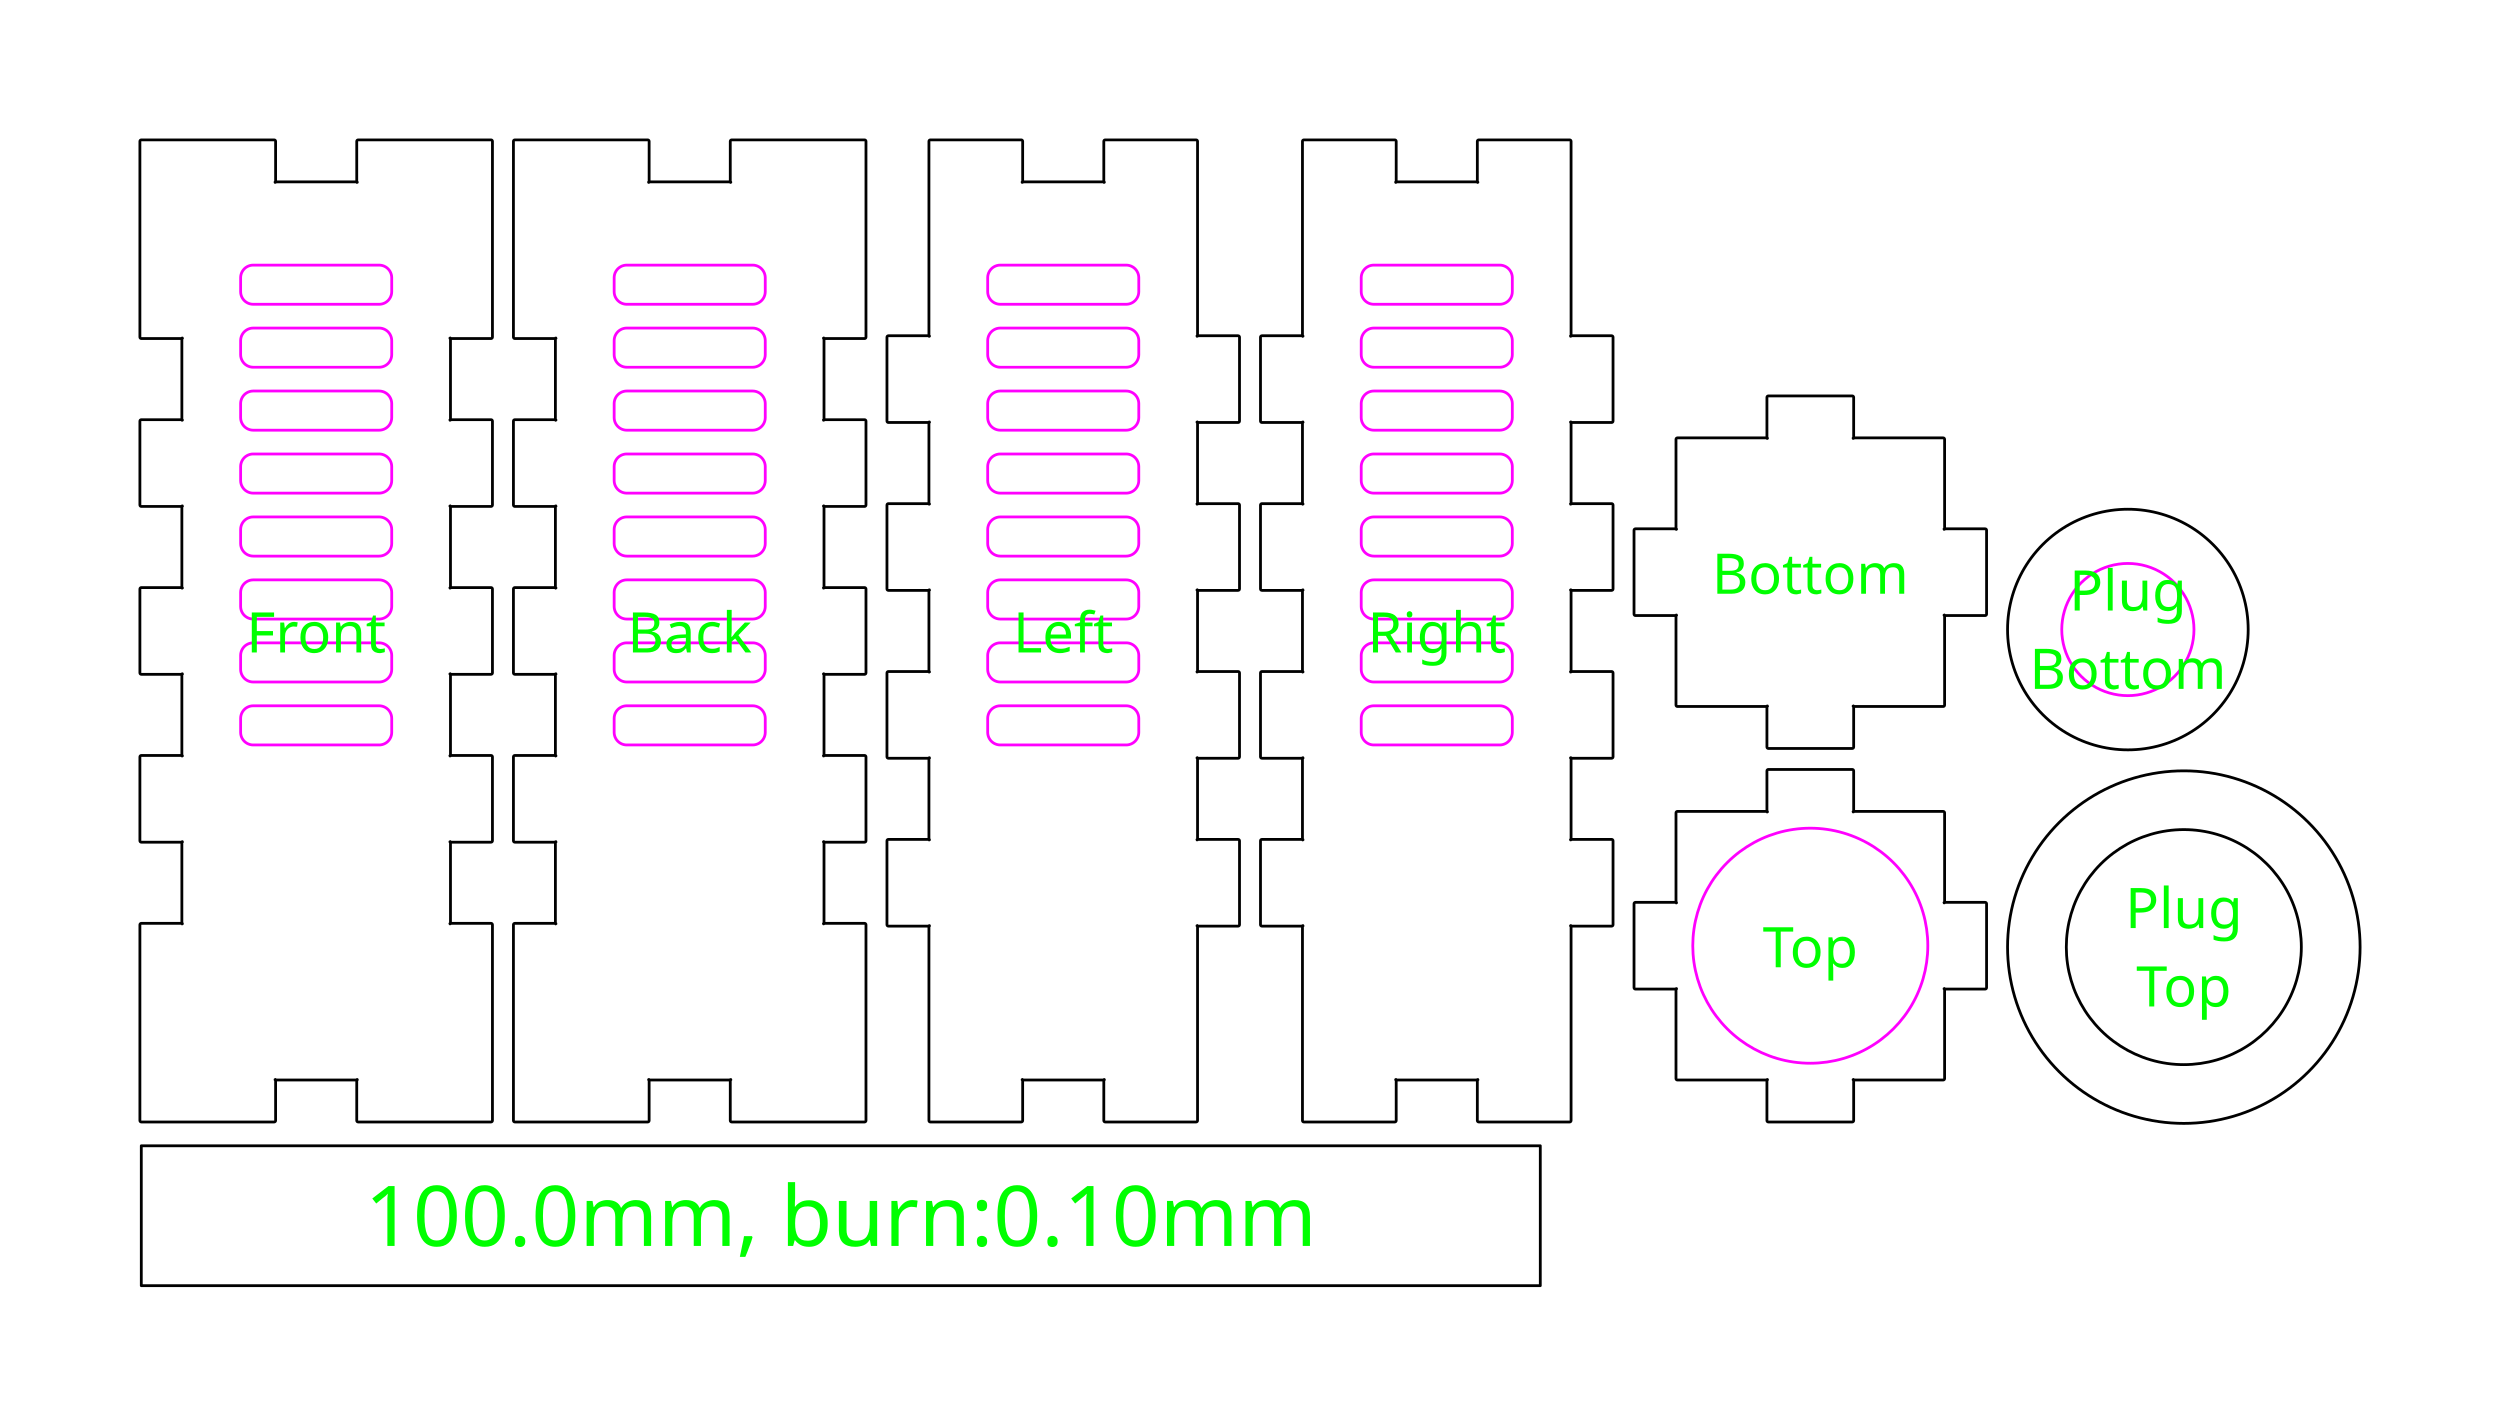
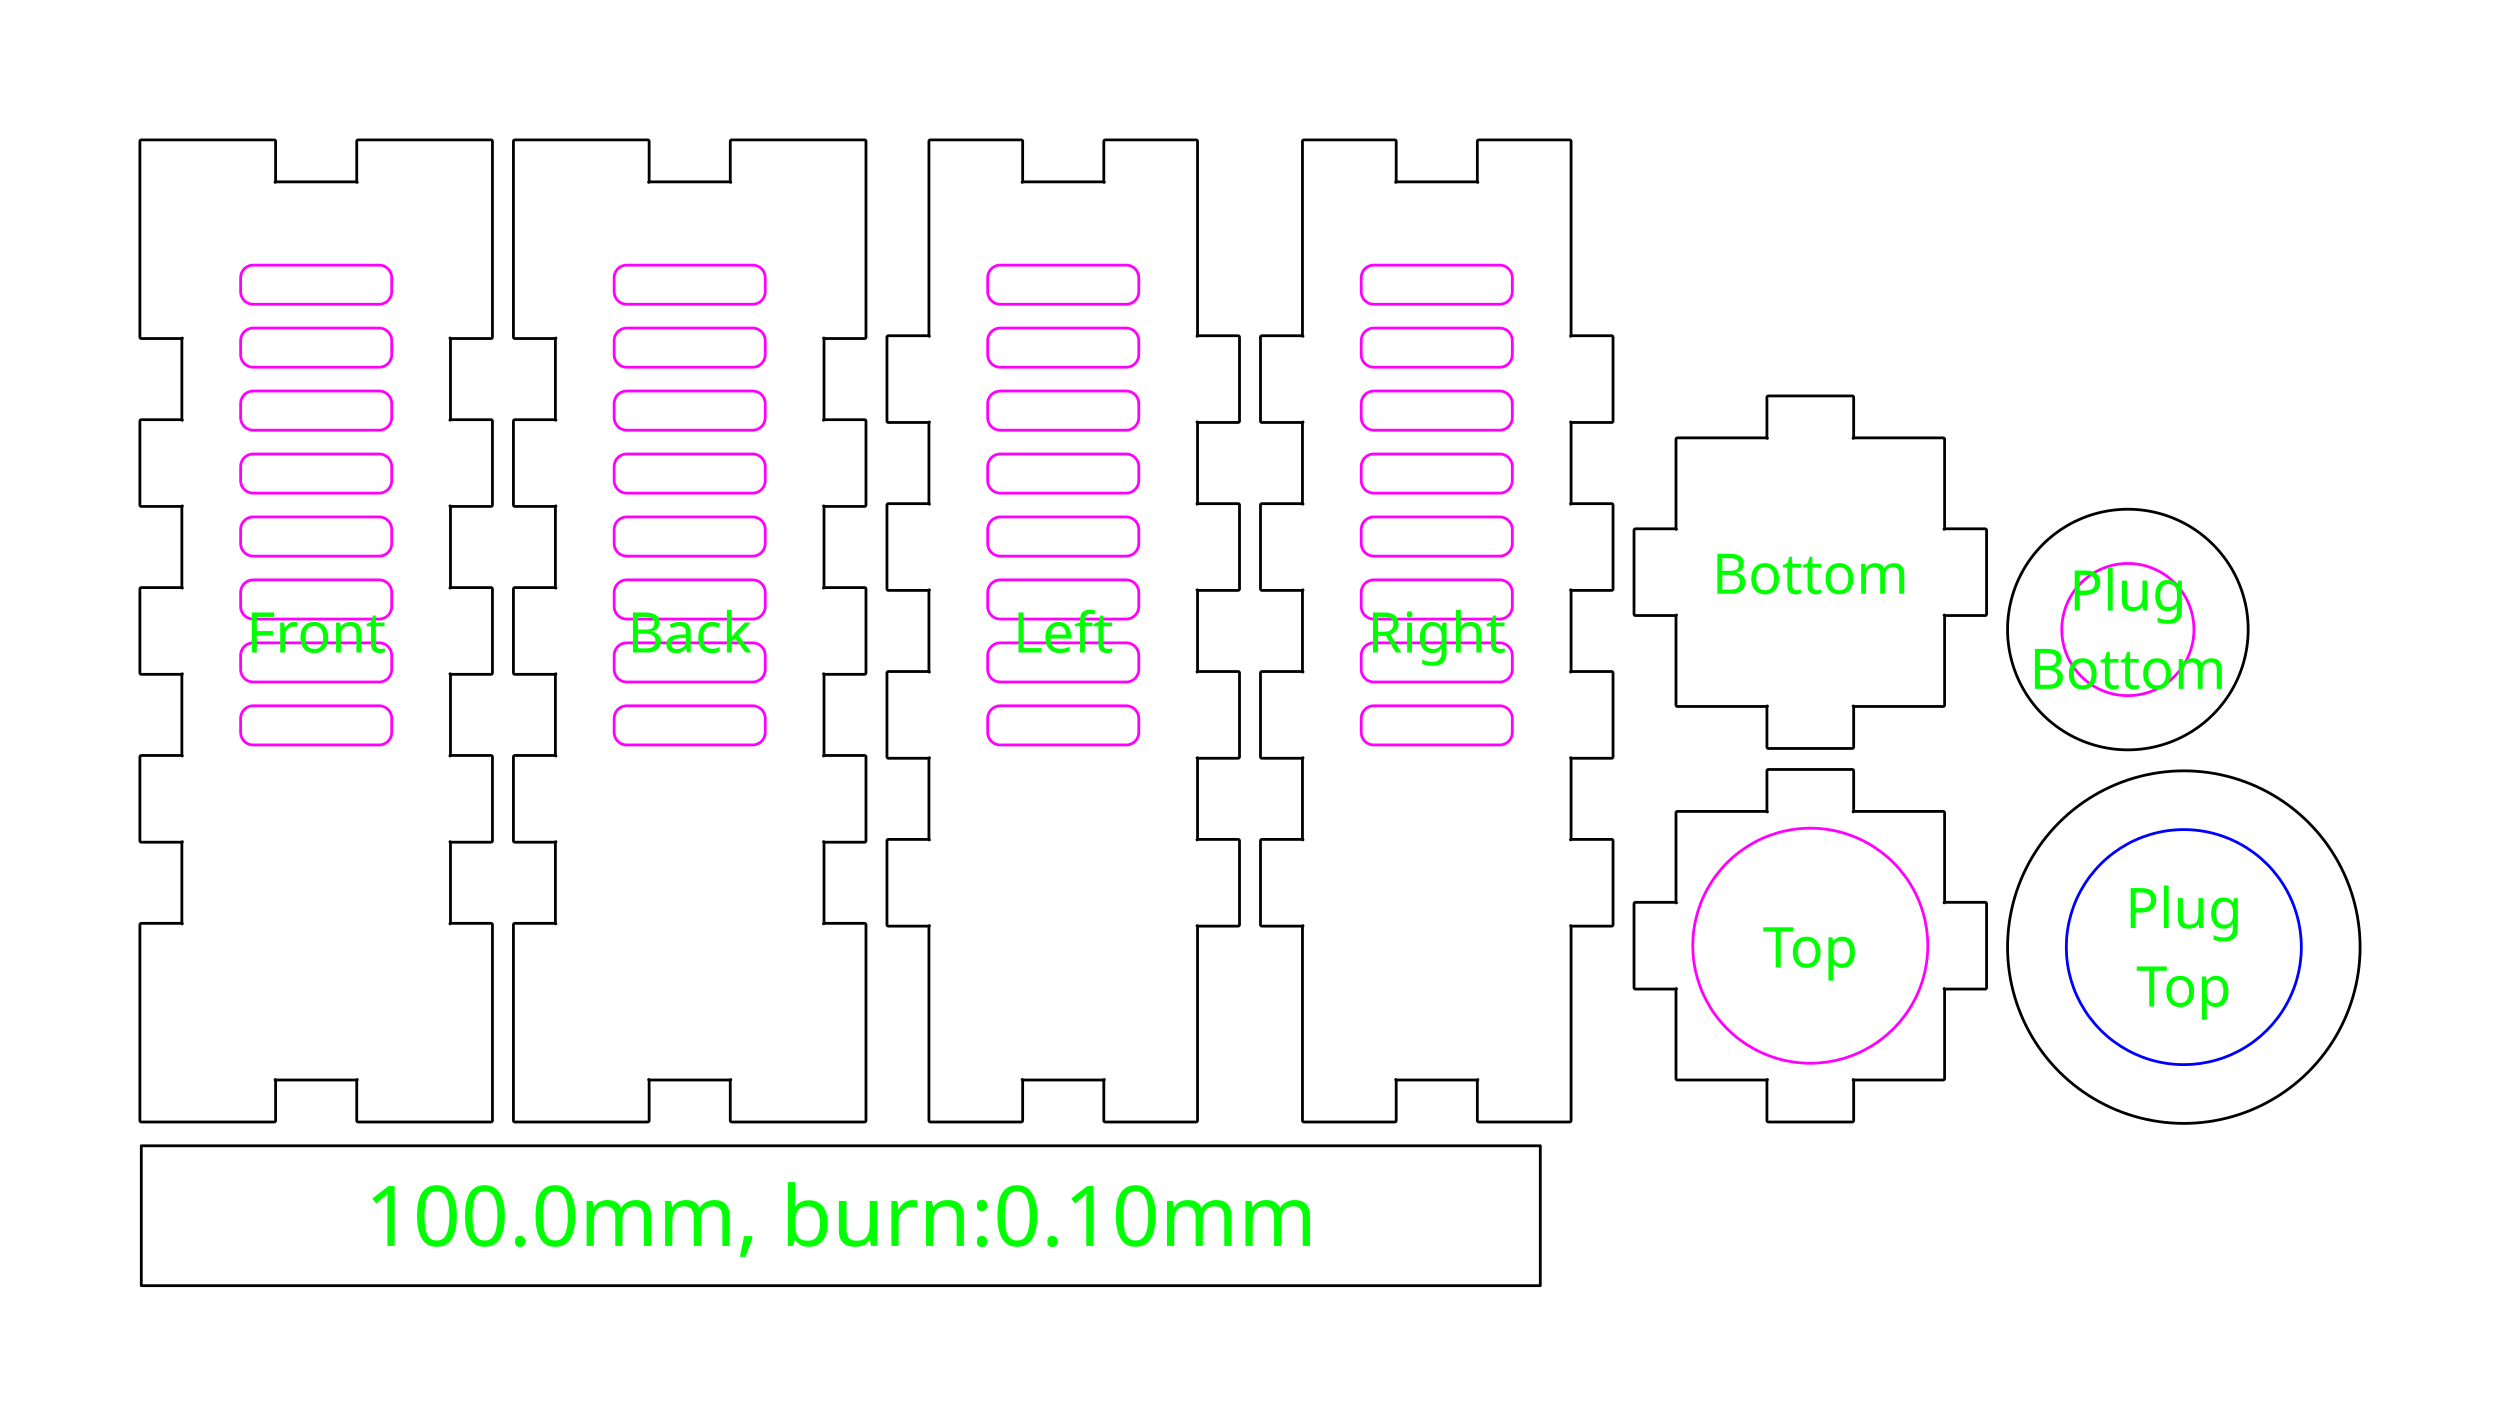
<svg xmlns="http://www.w3.org/2000/svg" height="101.90mm" viewBox="0.0 0.0 178.70 101.90" width="178.70mm">
  <g id="p-0" style="fill:none;stroke-linecap:round;stroke-linejoin:round;">
    <path d="M 10.100 91.900 H 110.100 V 81.900 H 10.100 V 91.900 Z" stroke="rgb(0,0,0)" stroke-width="0.20" />
    <text font-size="6px" style="font-family: sans-serif ; font-weight: normal; font-style: normal; fill: rgb(0,255,0)" text-anchor="middle" transform="matrix( 1.000 0.000 0.000 1.000 60.100 89.060 )">100.0mm, burn:0.10mm</text>
  </g>
  <g id="p-1" style="fill:none;stroke-linecap:round;stroke-linejoin:round;">
    <path d="M 22.600 53.250 H 18.100 C 17.942 53.250 17.787 53.208 17.650 53.129 C 17.513 53.050 17.400 52.937 17.321 52.800 C 17.242 52.663 17.200 52.508 17.200 52.350 V 51.350 C 17.200 51.192 17.242 51.037 17.321 50.900 C 17.400 50.763 17.513 50.650 17.650 50.571 C 17.787 50.492 17.942 50.450 18.100 50.450 H 27.100 C 27.258 50.450 27.413 50.492 27.550 50.571 C 27.687 50.650 27.800 50.763 27.879 50.900 C 27.958 51.037 28.000 51.192 28.000 51.350 V 52.350 C 28.000 52.508 27.958 52.663 27.879 52.800 C 27.800 52.937 27.687 53.050 27.550 53.129 C 27.413 53.208 27.258 53.250 27.100 53.250 H 22.600 Z" stroke="rgb(255,0,255)" stroke-width="0.20" />
    <path d="M 22.600 48.750 H 18.100 C 17.942 48.750 17.787 48.708 17.650 48.629 C 17.513 48.550 17.400 48.437 17.321 48.300 C 17.242 48.163 17.200 48.008 17.200 47.850 V 46.850 C 17.200 46.692 17.242 46.537 17.321 46.400 C 17.400 46.263 17.513 46.150 17.650 46.071 C 17.787 45.992 17.942 45.950 18.100 45.950 H 27.100 C 27.258 45.950 27.413 45.992 27.550 46.071 C 27.687 46.150 27.800 46.263 27.879 46.400 C 27.958 46.537 28.000 46.692 28.000 46.850 V 47.850 C 28.000 48.008 27.958 48.163 27.879 48.300 C 27.800 48.437 27.687 48.550 27.550 48.629 C 27.413 48.708 27.258 48.750 27.100 48.750 H 22.600 Z" stroke="rgb(255,0,255)" stroke-width="0.20" />
    <path d="M 22.600 44.250 H 18.100 C 17.942 44.250 17.787 44.208 17.650 44.129 C 17.513 44.050 17.400 43.937 17.321 43.800 C 17.242 43.663 17.200 43.508 17.200 43.350 V 42.350 C 17.200 42.192 17.242 42.037 17.321 41.900 C 17.400 41.763 17.513 41.650 17.650 41.571 C 17.787 41.492 17.942 41.450 18.100 41.450 H 27.100 C 27.258 41.450 27.413 41.492 27.550 41.571 C 27.687 41.650 27.800 41.763 27.879 41.900 C 27.958 42.037 28.000 42.192 28.000 42.350 V 43.350 C 28.000 43.508 27.958 43.663 27.879 43.800 C 27.800 43.937 27.687 44.050 27.550 44.129 C 27.413 44.208 27.258 44.250 27.100 44.250 H 22.600 Z" stroke="rgb(255,0,255)" stroke-width="0.20" />
    <path d="M 22.600 39.750 H 18.100 C 17.942 39.750 17.787 39.708 17.650 39.629 C 17.513 39.550 17.400 39.437 17.321 39.300 C 17.242 39.163 17.200 39.008 17.200 38.850 V 37.850 C 17.200 37.692 17.242 37.537 17.321 37.400 C 17.400 37.263 17.513 37.150 17.650 37.071 C 17.787 36.992 17.942 36.950 18.100 36.950 H 27.100 C 27.258 36.950 27.413 36.992 27.550 37.071 C 27.687 37.150 27.800 37.263 27.879 37.400 C 27.958 37.537 28.000 37.692 28.000 37.850 V 38.850 C 28.000 39.008 27.958 39.163 27.879 39.300 C 27.800 39.437 27.687 39.550 27.550 39.629 C 27.413 39.708 27.258 39.750 27.100 39.750 H 22.600 Z" stroke="rgb(255,0,255)" stroke-width="0.20" />
    <path d="M 22.600 35.250 H 18.100 C 17.942 35.250 17.787 35.208 17.650 35.129 C 17.513 35.050 17.400 34.937 17.321 34.800 C 17.242 34.663 17.200 34.508 17.200 34.350 V 33.350 C 17.200 33.192 17.242 33.037 17.321 32.900 C 17.400 32.763 17.513 32.650 17.650 32.571 C 17.787 32.492 17.942 32.450 18.100 32.450 H 27.100 C 27.258 32.450 27.413 32.492 27.550 32.571 C 27.687 32.650 27.800 32.763 27.879 32.900 C 27.958 33.037 28.000 33.192 28.000 33.350 V 34.350 C 28.000 34.508 27.958 34.663 27.879 34.800 C 27.800 34.937 27.687 35.050 27.550 35.129 C 27.413 35.208 27.258 35.250 27.100 35.250 H 22.600 Z" stroke="rgb(255,0,255)" stroke-width="0.20" />
    <path d="M 22.600 30.750 H 18.100 C 17.942 30.750 17.787 30.708 17.650 30.629 C 17.513 30.550 17.400 30.437 17.321 30.300 C 17.242 30.163 17.200 30.008 17.200 29.850 V 28.850 C 17.200 28.692 17.242 28.537 17.321 28.400 C 17.400 28.263 17.513 28.150 17.650 28.071 C 17.787 27.992 17.942 27.950 18.100 27.950 H 27.100 C 27.258 27.950 27.413 27.992 27.550 28.071 C 27.687 28.150 27.800 28.263 27.879 28.400 C 27.958 28.537 28.000 28.692 28.000 28.850 V 29.850 C 28.000 30.008 27.958 30.163 27.879 30.300 C 27.800 30.437 27.687 30.550 27.550 30.629 C 27.413 30.708 27.258 30.750 27.100 30.750 H 22.600 Z" stroke="rgb(255,0,255)" stroke-width="0.20" />
    <path d="M 22.600 26.250 H 18.100 C 17.942 26.250 17.787 26.208 17.650 26.129 C 17.513 26.050 17.400 25.937 17.321 25.800 C 17.242 25.663 17.200 25.508 17.200 25.350 V 24.350 C 17.200 24.192 17.242 24.037 17.321 23.900 C 17.400 23.763 17.513 23.650 17.650 23.571 C 17.787 23.492 17.942 23.450 18.100 23.450 H 27.100 C 27.258 23.450 27.413 23.492 27.550 23.571 C 27.687 23.650 27.800 23.763 27.879 23.900 C 27.958 24.037 28.000 24.192 28.000 24.350 V 25.350 C 28.000 25.508 27.958 25.663 27.879 25.800 C 27.800 25.937 27.687 26.050 27.550 26.129 C 27.413 26.208 27.258 26.250 27.100 26.250 H 22.600 Z" stroke="rgb(255,0,255)" stroke-width="0.20" />
    <path d="M 22.600 21.750 H 18.100 C 17.942 21.750 17.787 21.708 17.650 21.629 C 17.513 21.550 17.400 21.437 17.321 21.300 C 17.242 21.163 17.200 21.008 17.200 20.850 V 19.850 C 17.200 19.692 17.242 19.537 17.321 19.400 C 17.400 19.263 17.513 19.150 17.650 19.071 C 17.787 18.992 17.942 18.950 18.100 18.950 H 27.100 C 27.258 18.950 27.413 18.992 27.550 19.071 C 27.687 19.150 27.800 19.263 27.879 19.400 C 27.958 19.537 28.000 19.692 28.000 19.850 V 20.850 C 28.000 21.008 27.958 21.163 27.879 21.300 C 27.800 21.437 27.687 21.550 27.550 21.629 C 27.413 21.708 27.258 21.750 27.100 21.750 H 22.600 Z" stroke="rgb(255,0,255)" stroke-width="0.20" />
    <path d="M 13.100 80.200 H 19.600 C 19.655 80.200 19.700 80.155 19.700 80.100 V 77.200 C 19.700 77.100 19.600 77.200 19.700 77.200 H 25.500 C 25.600 77.200 25.500 77.100 25.500 77.200 V 80.100 C 25.500 80.155 25.545 80.200 25.600 80.200 H 32.100 H 35.100 C 35.155 80.200 35.200 80.155 35.200 80.100 V 77.100 V 66.100 C 35.200 66.045 35.155 66.000 35.100 66.000 H 32.200 C 32.100 66.000 32.200 66.100 32.200 66.000 V 60.200 C 32.200 60.100 32.100 60.200 32.200 60.200 H 35.100 C 35.155 60.200 35.200 60.155 35.200 60.100 V 54.100 C 35.200 54.045 35.155 54.000 35.100 54.000 H 32.200 C 32.100 54.000 32.200 54.100 32.200 54.000 V 48.200 C 32.200 48.100 32.100 48.200 32.200 48.200 H 35.100 C 35.155 48.200 35.200 48.155 35.200 48.100 V 42.100 C 35.200 42.045 35.155 42.000 35.100 42.000 H 32.200 C 32.100 42.000 32.200 42.100 32.200 42.000 V 36.200 C 32.200 36.100 32.100 36.200 32.200 36.200 H 35.100 C 35.155 36.200 35.200 36.155 35.200 36.100 V 30.100 C 35.200 30.045 35.155 30.000 35.100 30.000 H 32.200 C 32.100 30.000 32.200 30.100 32.200 30.000 V 24.200 C 32.200 24.100 32.100 24.200 32.200 24.200 H 35.100 C 35.155 24.200 35.200 24.155 35.200 24.100 V 13.100 V 10.100 C 35.200 10.045 35.155 10.000 35.100 10.000 H 32.100 H 25.600 C 25.545 10.000 25.500 10.045 25.500 10.100 V 13.000 C 25.500 13.100 25.600 13.000 25.500 13.000 H 19.700 C 19.600 13.000 19.700 13.100 19.700 13.000 V 10.100 C 19.700 10.045 19.655 10.000 19.600 10.000 H 13.100 H 10.100 C 10.045 10.000 10.000 10.045 10.000 10.100 V 13.100 V 24.100 C 10.000 24.155 10.045 24.200 10.100 24.200 H 13.000 C 13.100 24.200 13.000 24.100 13.000 24.200 V 30.000 C 13.000 30.100 13.100 30.000 13.000 30.000 H 10.100 C 10.045 30.000 10.000 30.045 10.000 30.100 V 36.100 C 10.000 36.155 10.045 36.200 10.100 36.200 H 13.000 C 13.100 36.200 13.000 36.100 13.000 36.200 V 42.000 C 13.000 42.100 13.100 42.000 13.000 42.000 H 10.100 C 10.045 42.000 10.000 42.045 10.000 42.100 V 48.100 C 10.000 48.155 10.045 48.200 10.100 48.200 H 13.000 C 13.100 48.200 13.000 48.100 13.000 48.200 V 54.000 C 13.000 54.100 13.100 54.000 13.000 54.000 H 10.100 C 10.045 54.000 10.000 54.045 10.000 54.100 V 60.100 C 10.000 60.155 10.045 60.200 10.100 60.200 H 13.000 C 13.100 60.200 13.000 60.100 13.000 60.200 V 66.000 C 13.000 66.100 13.100 66.000 13.000 66.000 H 10.100 C 10.045 66.000 10.000 66.045 10.000 66.100 V 77.100 V 80.100 C 10.000 80.155 10.045 80.200 10.100 80.200 H 13.100 Z" stroke="rgb(0,0,0)" stroke-width="0.20" />
    <text font-size="4px" style="font-family: sans-serif ; font-weight: normal; font-style: normal; fill: rgb(0,255,0)" text-anchor="middle" transform="matrix( 1.000 0.000 0.000 1.000 22.600 46.640 )">Front</text>
  </g>
  <g id="p-2" style="fill:none;stroke-linecap:round;stroke-linejoin:round;">
    <path d="M 49.300 53.250 H 44.800 C 44.642 53.250 44.487 53.208 44.350 53.129 C 44.213 53.050 44.100 52.937 44.021 52.800 C 43.942 52.663 43.900 52.508 43.900 52.350 V 51.350 C 43.900 51.192 43.942 51.037 44.021 50.900 C 44.100 50.763 44.213 50.650 44.350 50.571 C 44.487 50.492 44.642 50.450 44.800 50.450 H 53.800 C 53.958 50.450 54.113 50.492 54.250 50.571 C 54.387 50.650 54.500 50.763 54.579 50.900 C 54.658 51.037 54.700 51.192 54.700 51.350 V 52.350 C 54.700 52.508 54.658 52.663 54.579 52.800 C 54.500 52.937 54.387 53.050 54.250 53.129 C 54.113 53.208 53.958 53.250 53.800 53.250 H 49.300 Z" stroke="rgb(255,0,255)" stroke-width="0.20" />
    <path d="M 49.300 48.750 H 44.800 C 44.642 48.750 44.487 48.708 44.350 48.629 C 44.213 48.550 44.100 48.437 44.021 48.300 C 43.942 48.163 43.900 48.008 43.900 47.850 V 46.850 C 43.900 46.692 43.942 46.537 44.021 46.400 C 44.100 46.263 44.213 46.150 44.350 46.071 C 44.487 45.992 44.642 45.950 44.800 45.950 H 53.800 C 53.958 45.950 54.113 45.992 54.250 46.071 C 54.387 46.150 54.500 46.263 54.579 46.400 C 54.658 46.537 54.700 46.692 54.700 46.850 V 47.850 C 54.700 48.008 54.658 48.163 54.579 48.300 C 54.500 48.437 54.387 48.550 54.250 48.629 C 54.113 48.708 53.958 48.750 53.800 48.750 H 49.300 Z" stroke="rgb(255,0,255)" stroke-width="0.20" />
    <path d="M 49.300 44.250 H 44.800 C 44.642 44.250 44.487 44.208 44.350 44.129 C 44.213 44.050 44.100 43.937 44.021 43.800 C 43.942 43.663 43.900 43.508 43.900 43.350 V 42.350 C 43.900 42.192 43.942 42.037 44.021 41.900 C 44.100 41.763 44.213 41.650 44.350 41.571 C 44.487 41.492 44.642 41.450 44.800 41.450 H 53.800 C 53.958 41.450 54.113 41.492 54.250 41.571 C 54.387 41.650 54.500 41.763 54.579 41.900 C 54.658 42.037 54.700 42.192 54.700 42.350 V 43.350 C 54.700 43.508 54.658 43.663 54.579 43.800 C 54.500 43.937 54.387 44.050 54.250 44.129 C 54.113 44.208 53.958 44.250 53.800 44.250 H 49.300 Z" stroke="rgb(255,0,255)" stroke-width="0.20" />
    <path d="M 49.300 39.750 H 44.800 C 44.642 39.750 44.487 39.708 44.350 39.629 C 44.213 39.550 44.100 39.437 44.021 39.300 C 43.942 39.163 43.900 39.008 43.900 38.850 V 37.850 C 43.900 37.692 43.942 37.537 44.021 37.400 C 44.100 37.263 44.213 37.150 44.350 37.071 C 44.487 36.992 44.642 36.950 44.800 36.950 H 53.800 C 53.958 36.950 54.113 36.992 54.250 37.071 C 54.387 37.150 54.500 37.263 54.579 37.400 C 54.658 37.537 54.700 37.692 54.700 37.850 V 38.850 C 54.700 39.008 54.658 39.163 54.579 39.300 C 54.500 39.437 54.387 39.550 54.250 39.629 C 54.113 39.708 53.958 39.750 53.800 39.750 H 49.300 Z" stroke="rgb(255,0,255)" stroke-width="0.20" />
    <path d="M 49.300 35.250 H 44.800 C 44.642 35.250 44.487 35.208 44.350 35.129 C 44.213 35.050 44.100 34.937 44.021 34.800 C 43.942 34.663 43.900 34.508 43.900 34.350 V 33.350 C 43.900 33.192 43.942 33.037 44.021 32.900 C 44.100 32.763 44.213 32.650 44.350 32.571 C 44.487 32.492 44.642 32.450 44.800 32.450 H 53.800 C 53.958 32.450 54.113 32.492 54.250 32.571 C 54.387 32.650 54.500 32.763 54.579 32.900 C 54.658 33.037 54.700 33.192 54.700 33.350 V 34.350 C 54.700 34.508 54.658 34.663 54.579 34.800 C 54.500 34.937 54.387 35.050 54.250 35.129 C 54.113 35.208 53.958 35.250 53.800 35.250 H 49.300 Z" stroke="rgb(255,0,255)" stroke-width="0.20" />
    <path d="M 49.300 30.750 H 44.800 C 44.642 30.750 44.487 30.708 44.350 30.629 C 44.213 30.550 44.100 30.437 44.021 30.300 C 43.942 30.163 43.900 30.008 43.900 29.850 V 28.850 C 43.900 28.692 43.942 28.537 44.021 28.400 C 44.100 28.263 44.213 28.150 44.350 28.071 C 44.487 27.992 44.642 27.950 44.800 27.950 H 53.800 C 53.958 27.950 54.113 27.992 54.250 28.071 C 54.387 28.150 54.500 28.263 54.579 28.400 C 54.658 28.537 54.700 28.692 54.700 28.850 V 29.850 C 54.700 30.008 54.658 30.163 54.579 30.300 C 54.500 30.437 54.387 30.550 54.250 30.629 C 54.113 30.708 53.958 30.750 53.800 30.750 H 49.300 Z" stroke="rgb(255,0,255)" stroke-width="0.20" />
    <path d="M 49.300 26.250 H 44.800 C 44.642 26.250 44.487 26.208 44.350 26.129 C 44.213 26.050 44.100 25.937 44.021 25.800 C 43.942 25.663 43.900 25.508 43.900 25.350 V 24.350 C 43.900 24.192 43.942 24.037 44.021 23.900 C 44.100 23.763 44.213 23.650 44.350 23.571 C 44.487 23.492 44.642 23.450 44.800 23.450 H 53.800 C 53.958 23.450 54.113 23.492 54.250 23.571 C 54.387 23.650 54.500 23.763 54.579 23.900 C 54.658 24.037 54.700 24.192 54.700 24.350 V 25.350 C 54.700 25.508 54.658 25.663 54.579 25.800 C 54.500 25.937 54.387 26.050 54.250 26.129 C 54.113 26.208 53.958 26.250 53.800 26.250 H 49.300 Z" stroke="rgb(255,0,255)" stroke-width="0.20" />
    <path d="M 49.300 21.750 H 44.800 C 44.642 21.750 44.487 21.708 44.350 21.629 C 44.213 21.550 44.100 21.437 44.021 21.300 C 43.942 21.163 43.900 21.008 43.900 20.850 V 19.850 C 43.900 19.692 43.942 19.537 44.021 19.400 C 44.100 19.263 44.213 19.150 44.350 19.071 C 44.487 18.992 44.642 18.950 44.800 18.950 H 53.800 C 53.958 18.950 54.113 18.992 54.250 19.071 C 54.387 19.150 54.500 19.263 54.579 19.400 C 54.658 19.537 54.700 19.692 54.700 19.850 V 20.850 C 54.700 21.008 54.658 21.163 54.579 21.300 C 54.500 21.437 54.387 21.550 54.250 21.629 C 54.113 21.708 53.958 21.750 53.800 21.750 H 49.300 Z" stroke="rgb(255,0,255)" stroke-width="0.20" />
    <path d="M 39.800 80.200 H 46.300 C 46.355 80.200 46.400 80.155 46.400 80.100 V 77.200 C 46.400 77.100 46.300 77.200 46.400 77.200 H 52.200 C 52.300 77.200 52.200 77.100 52.200 77.200 V 80.100 C 52.200 80.155 52.245 80.200 52.300 80.200 H 58.800 H 61.800 C 61.855 80.200 61.900 80.155 61.900 80.100 V 77.100 V 66.100 C 61.900 66.045 61.855 66.000 61.800 66.000 H 58.900 C 58.800 66.000 58.900 66.100 58.900 66.000 V 60.200 C 58.900 60.100 58.800 60.200 58.900 60.200 H 61.800 C 61.855 60.200 61.900 60.155 61.900 60.100 V 54.100 C 61.900 54.045 61.855 54.000 61.800 54.000 H 58.900 C 58.800 54.000 58.900 54.100 58.900 54.000 V 48.200 C 58.900 48.100 58.800 48.200 58.900 48.200 H 61.800 C 61.855 48.200 61.900 48.155 61.900 48.100 V 42.100 C 61.900 42.045 61.855 42.000 61.800 42.000 H 58.900 C 58.800 42.000 58.900 42.100 58.900 42.000 V 36.200 C 58.900 36.100 58.800 36.200 58.900 36.200 H 61.800 C 61.855 36.200 61.900 36.155 61.900 36.100 V 30.100 C 61.900 30.045 61.855 30.000 61.800 30.000 H 58.900 C 58.800 30.000 58.900 30.100 58.900 30.000 V 24.200 C 58.900 24.100 58.800 24.200 58.900 24.200 H 61.800 C 61.855 24.200 61.900 24.155 61.900 24.100 V 13.100 V 10.100 C 61.900 10.045 61.855 10.000 61.800 10.000 H 58.800 H 52.300 C 52.245 10.000 52.200 10.045 52.200 10.100 V 13.000 C 52.200 13.100 52.300 13.000 52.200 13.000 H 46.400 C 46.300 13.000 46.400 13.100 46.400 13.000 V 10.100 C 46.400 10.045 46.355 10.000 46.300 10.000 H 39.800 H 36.800 C 36.745 10.000 36.700 10.045 36.700 10.100 V 13.100 V 24.100 C 36.700 24.155 36.745 24.200 36.800 24.200 H 39.700 C 39.800 24.200 39.700 24.100 39.700 24.200 V 30.000 C 39.700 30.100 39.800 30.000 39.700 30.000 H 36.800 C 36.745 30.000 36.700 30.045 36.700 30.100 V 36.100 C 36.700 36.155 36.745 36.200 36.800 36.200 H 39.700 C 39.800 36.200 39.700 36.100 39.700 36.200 V 42.000 C 39.700 42.100 39.800 42.000 39.700 42.000 H 36.800 C 36.745 42.000 36.700 42.045 36.700 42.100 V 48.100 C 36.700 48.155 36.745 48.200 36.800 48.200 H 39.700 C 39.800 48.200 39.700 48.100 39.700 48.200 V 54.000 C 39.700 54.100 39.800 54.000 39.700 54.000 H 36.800 C 36.745 54.000 36.700 54.045 36.700 54.100 V 60.100 C 36.700 60.155 36.745 60.200 36.800 60.200 H 39.700 C 39.800 60.200 39.700 60.100 39.700 60.200 V 66.000 C 39.700 66.100 39.800 66.000 39.700 66.000 H 36.800 C 36.745 66.000 36.700 66.045 36.700 66.100 V 77.100 V 80.100 C 36.700 80.155 36.745 80.200 36.800 80.200 H 39.800 Z" stroke="rgb(0,0,0)" stroke-width="0.20" />
    <text font-size="4px" style="font-family: sans-serif ; font-weight: normal; font-style: normal; fill: rgb(0,255,0)" text-anchor="middle" transform="matrix( 1.000 0.000 0.000 1.000 49.300 46.640 )">Back</text>
  </g>
  <g id="p-3" style="fill:none;stroke-linecap:round;stroke-linejoin:round;">
    <path d="M 76.000 53.250 H 71.500 C 71.342 53.250 71.187 53.208 71.050 53.129 C 70.913 53.050 70.800 52.937 70.721 52.800 C 70.642 52.663 70.600 52.508 70.600 52.350 V 51.350 C 70.600 51.192 70.642 51.037 70.721 50.900 C 70.800 50.763 70.913 50.650 71.050 50.571 C 71.187 50.492 71.342 50.450 71.500 50.450 H 80.500 C 80.658 50.450 80.813 50.492 80.950 50.571 C 81.087 50.650 81.200 50.763 81.279 50.900 C 81.358 51.037 81.400 51.192 81.400 51.350 V 52.350 C 81.400 52.508 81.358 52.663 81.279 52.800 C 81.200 52.937 81.087 53.050 80.950 53.129 C 80.813 53.208 80.658 53.250 80.500 53.250 H 76.000 Z" stroke="rgb(255,0,255)" stroke-width="0.20" />
    <path d="M 76.000 48.750 H 71.500 C 71.342 48.750 71.187 48.708 71.050 48.629 C 70.913 48.550 70.800 48.437 70.721 48.300 C 70.642 48.163 70.600 48.008 70.600 47.850 V 46.850 C 70.600 46.692 70.642 46.537 70.721 46.400 C 70.800 46.263 70.913 46.150 71.050 46.071 C 71.187 45.992 71.342 45.950 71.500 45.950 H 80.500 C 80.658 45.950 80.813 45.992 80.950 46.071 C 81.087 46.150 81.200 46.263 81.279 46.400 C 81.358 46.537 81.400 46.692 81.400 46.850 V 47.850 C 81.400 48.008 81.358 48.163 81.279 48.300 C 81.200 48.437 81.087 48.550 80.950 48.629 C 80.813 48.708 80.658 48.750 80.500 48.750 H 76.000 Z" stroke="rgb(255,0,255)" stroke-width="0.20" />
    <path d="M 76.000 44.250 H 71.500 C 71.342 44.250 71.187 44.208 71.050 44.129 C 70.913 44.050 70.800 43.937 70.721 43.800 C 70.642 43.663 70.600 43.508 70.600 43.350 V 42.350 C 70.600 42.192 70.642 42.037 70.721 41.900 C 70.800 41.763 70.913 41.650 71.050 41.571 C 71.187 41.492 71.342 41.450 71.500 41.450 H 80.500 C 80.658 41.450 80.813 41.492 80.950 41.571 C 81.087 41.650 81.200 41.763 81.279 41.900 C 81.358 42.037 81.400 42.192 81.400 42.350 V 43.350 C 81.400 43.508 81.358 43.663 81.279 43.800 C 81.200 43.937 81.087 44.050 80.950 44.129 C 80.813 44.208 80.658 44.250 80.500 44.250 H 76.000 Z" stroke="rgb(255,0,255)" stroke-width="0.20" />
    <path d="M 76.000 39.750 H 71.500 C 71.342 39.750 71.187 39.708 71.050 39.629 C 70.913 39.550 70.800 39.437 70.721 39.300 C 70.642 39.163 70.600 39.008 70.600 38.850 V 37.850 C 70.600 37.692 70.642 37.537 70.721 37.400 C 70.800 37.263 70.913 37.150 71.050 37.071 C 71.187 36.992 71.342 36.950 71.500 36.950 H 80.500 C 80.658 36.950 80.813 36.992 80.950 37.071 C 81.087 37.150 81.200 37.263 81.279 37.400 C 81.358 37.537 81.400 37.692 81.400 37.850 V 38.850 C 81.400 39.008 81.358 39.163 81.279 39.300 C 81.200 39.437 81.087 39.550 80.950 39.629 C 80.813 39.708 80.658 39.750 80.500 39.750 H 76.000 Z" stroke="rgb(255,0,255)" stroke-width="0.20" />
    <path d="M 76.000 35.250 H 71.500 C 71.342 35.250 71.187 35.208 71.050 35.129 C 70.913 35.050 70.800 34.937 70.721 34.800 C 70.642 34.663 70.600 34.508 70.600 34.350 V 33.350 C 70.600 33.192 70.642 33.037 70.721 32.900 C 70.800 32.763 70.913 32.650 71.050 32.571 C 71.187 32.492 71.342 32.450 71.500 32.450 H 80.500 C 80.658 32.450 80.813 32.492 80.950 32.571 C 81.087 32.650 81.200 32.763 81.279 32.900 C 81.358 33.037 81.400 33.192 81.400 33.350 V 34.350 C 81.400 34.508 81.358 34.663 81.279 34.800 C 81.200 34.937 81.087 35.050 80.950 35.129 C 80.813 35.208 80.658 35.250 80.500 35.250 H 76.000 Z" stroke="rgb(255,0,255)" stroke-width="0.20" />
    <path d="M 76.000 30.750 H 71.500 C 71.342 30.750 71.187 30.708 71.050 30.629 C 70.913 30.550 70.800 30.437 70.721 30.300 C 70.642 30.163 70.600 30.008 70.600 29.850 V 28.850 C 70.600 28.692 70.642 28.537 70.721 28.400 C 70.800 28.263 70.913 28.150 71.050 28.071 C 71.187 27.992 71.342 27.950 71.500 27.950 H 80.500 C 80.658 27.950 80.813 27.992 80.950 28.071 C 81.087 28.150 81.200 28.263 81.279 28.400 C 81.358 28.537 81.400 28.692 81.400 28.850 V 29.850 C 81.400 30.008 81.358 30.163 81.279 30.300 C 81.200 30.437 81.087 30.550 80.950 30.629 C 80.813 30.708 80.658 30.750 80.500 30.750 H 76.000 Z" stroke="rgb(255,0,255)" stroke-width="0.20" />
    <path d="M 76.000 26.250 H 71.500 C 71.342 26.250 71.187 26.208 71.050 26.129 C 70.913 26.050 70.800 25.937 70.721 25.800 C 70.642 25.663 70.600 25.508 70.600 25.350 V 24.350 C 70.600 24.192 70.642 24.037 70.721 23.900 C 70.800 23.763 70.913 23.650 71.050 23.571 C 71.187 23.492 71.342 23.450 71.500 23.450 H 80.500 C 80.658 23.450 80.813 23.492 80.950 23.571 C 81.087 23.650 81.200 23.763 81.279 23.900 C 81.358 24.037 81.400 24.192 81.400 24.350 V 25.350 C 81.400 25.508 81.358 25.663 81.279 25.800 C 81.200 25.937 81.087 26.050 80.950 26.129 C 80.813 26.208 80.658 26.250 80.500 26.250 H 76.000 Z" stroke="rgb(255,0,255)" stroke-width="0.20" />
    <path d="M 76.000 21.750 H 71.500 C 71.342 21.750 71.187 21.708 71.050 21.629 C 70.913 21.550 70.800 21.437 70.721 21.300 C 70.642 21.163 70.600 21.008 70.600 20.850 V 19.850 C 70.600 19.692 70.642 19.537 70.721 19.400 C 70.800 19.263 70.913 19.150 71.050 19.071 C 71.187 18.992 71.342 18.950 71.500 18.950 H 80.500 C 80.658 18.950 80.813 18.992 80.950 19.071 C 81.087 19.150 81.200 19.263 81.279 19.400 C 81.358 19.537 81.400 19.692 81.400 19.850 V 20.850 C 81.400 21.008 81.358 21.163 81.279 21.300 C 81.200 21.437 81.087 21.550 80.950 21.629 C 80.813 21.708 80.658 21.750 80.500 21.750 H 76.000 Z" stroke="rgb(255,0,255)" stroke-width="0.20" />
    <path d="M 66.500 80.200 H 73.000 C 73.055 80.200 73.100 80.155 73.100 80.100 V 77.200 C 73.100 77.100 73.000 77.200 73.100 77.200 H 78.900 C 79.000 77.200 78.900 77.100 78.900 77.200 V 80.100 C 78.900 80.155 78.945 80.200 79.000 80.200 H 85.500 C 85.555 80.200 85.600 80.155 85.600 80.100 V 77.100 V 66.200 C 85.600 66.100 85.500 66.200 85.600 66.200 H 88.500 C 88.555 66.200 88.600 66.155 88.600 66.100 V 60.100 C 88.600 60.045 88.555 60.000 88.500 60.000 H 85.600 C 85.500 60.000 85.600 60.100 85.600 60.000 V 54.200 C 85.600 54.100 85.500 54.200 85.600 54.200 H 88.500 C 88.555 54.200 88.600 54.155 88.600 54.100 V 48.100 C 88.600 48.045 88.555 48.000 88.500 48.000 H 85.600 C 85.500 48.000 85.600 48.100 85.600 48.000 V 42.200 C 85.600 42.100 85.500 42.200 85.600 42.200 H 88.500 C 88.555 42.200 88.600 42.155 88.600 42.100 V 36.100 C 88.600 36.045 88.555 36.000 88.500 36.000 H 85.600 C 85.500 36.000 85.600 36.100 85.600 36.000 V 30.200 C 85.600 30.100 85.500 30.200 85.600 30.200 H 88.500 C 88.555 30.200 88.600 30.155 88.600 30.100 V 24.100 C 88.600 24.045 88.555 24.000 88.500 24.000 H 85.600 C 85.500 24.000 85.600 24.100 85.600 24.000 V 13.100 V 10.100 C 85.600 10.045 85.555 10.000 85.500 10.000 H 79.000 C 78.945 10.000 78.900 10.045 78.900 10.100 V 13.000 C 78.900 13.100 79.000 13.000 78.900 13.000 H 73.100 C 73.000 13.000 73.100 13.100 73.100 13.000 V 10.100 C 73.100 10.045 73.055 10.000 73.000 10.000 H 66.500 C 66.445 10.000 66.400 10.045 66.400 10.100 V 13.100 V 24.000 C 66.400 24.100 66.500 24.000 66.400 24.000 H 63.500 C 63.445 24.000 63.400 24.045 63.400 24.100 V 30.100 C 63.400 30.155 63.445 30.200 63.500 30.200 H 66.400 C 66.500 30.200 66.400 30.100 66.400 30.200 V 36.000 C 66.400 36.100 66.500 36.000 66.400 36.000 H 63.500 C 63.445 36.000 63.400 36.045 63.400 36.100 V 42.100 C 63.400 42.155 63.445 42.200 63.500 42.200 H 66.400 C 66.500 42.200 66.400 42.100 66.400 42.200 V 48.000 C 66.400 48.100 66.500 48.000 66.400 48.000 H 63.500 C 63.445 48.000 63.400 48.045 63.400 48.100 V 54.100 C 63.400 54.155 63.445 54.200 63.500 54.200 H 66.400 C 66.500 54.200 66.400 54.100 66.400 54.200 V 60.000 C 66.400 60.100 66.500 60.000 66.400 60.000 H 63.500 C 63.445 60.000 63.400 60.045 63.400 60.100 V 66.100 C 63.400 66.155 63.445 66.200 63.500 66.200 H 66.400 C 66.500 66.200 66.400 66.100 66.400 66.200 V 77.100 V 80.100 C 66.400 80.155 66.445 80.200 66.500 80.200 Z" stroke="rgb(0,0,0)" stroke-width="0.20" />
    <text font-size="4px" style="font-family: sans-serif ; font-weight: normal; font-style: normal; fill: rgb(0,255,0)" text-anchor="middle" transform="matrix( 1.000 0.000 0.000 1.000 76.000 46.640 )">Left</text>
  </g>
  <g id="p-4" style="fill:none;stroke-linecap:round;stroke-linejoin:round;">
    <path d="M 102.700 53.250 H 98.200 C 98.042 53.250 97.887 53.208 97.750 53.129 C 97.613 53.050 97.500 52.937 97.421 52.800 C 97.342 52.663 97.300 52.508 97.300 52.350 V 51.350 C 97.300 51.192 97.342 51.037 97.421 50.900 C 97.500 50.763 97.613 50.650 97.750 50.571 C 97.887 50.492 98.042 50.450 98.200 50.450 H 107.200 C 107.358 50.450 107.513 50.492 107.650 50.571 C 107.787 50.650 107.900 50.763 107.979 50.900 C 108.058 51.037 108.100 51.192 108.100 51.350 V 52.350 C 108.100 52.508 108.058 52.663 107.979 52.800 C 107.900 52.937 107.787 53.050 107.650 53.129 C 107.513 53.208 107.358 53.250 107.200 53.250 H 102.700 Z" stroke="rgb(255,0,255)" stroke-width="0.20" />
    <path d="M 102.700 48.750 H 98.200 C 98.042 48.750 97.887 48.708 97.750 48.629 C 97.613 48.550 97.500 48.437 97.421 48.300 C 97.342 48.163 97.300 48.008 97.300 47.850 V 46.850 C 97.300 46.692 97.342 46.537 97.421 46.400 C 97.500 46.263 97.613 46.150 97.750 46.071 C 97.887 45.992 98.042 45.950 98.200 45.950 H 107.200 C 107.358 45.950 107.513 45.992 107.650 46.071 C 107.787 46.150 107.900 46.263 107.979 46.400 C 108.058 46.537 108.100 46.692 108.100 46.850 V 47.850 C 108.100 48.008 108.058 48.163 107.979 48.300 C 107.900 48.437 107.787 48.550 107.650 48.629 C 107.513 48.708 107.358 48.750 107.200 48.750 H 102.700 Z" stroke="rgb(255,0,255)" stroke-width="0.20" />
    <path d="M 102.700 44.250 H 98.200 C 98.042 44.250 97.887 44.208 97.750 44.129 C 97.613 44.050 97.500 43.937 97.421 43.800 C 97.342 43.663 97.300 43.508 97.300 43.350 V 42.350 C 97.300 42.192 97.342 42.037 97.421 41.900 C 97.500 41.763 97.613 41.650 97.750 41.571 C 97.887 41.492 98.042 41.450 98.200 41.450 H 107.200 C 107.358 41.450 107.513 41.492 107.650 41.571 C 107.787 41.650 107.900 41.763 107.979 41.900 C 108.058 42.037 108.100 42.192 108.100 42.350 V 43.350 C 108.100 43.508 108.058 43.663 107.979 43.800 C 107.900 43.937 107.787 44.050 107.650 44.129 C 107.513 44.208 107.358 44.250 107.200 44.250 H 102.700 Z" stroke="rgb(255,0,255)" stroke-width="0.20" />
    <path d="M 102.700 39.750 H 98.200 C 98.042 39.750 97.887 39.708 97.750 39.629 C 97.613 39.550 97.500 39.437 97.421 39.300 C 97.342 39.163 97.300 39.008 97.300 38.850 V 37.850 C 97.300 37.692 97.342 37.537 97.421 37.400 C 97.500 37.263 97.613 37.150 97.750 37.071 C 97.887 36.992 98.042 36.950 98.200 36.950 H 107.200 C 107.358 36.950 107.513 36.992 107.650 37.071 C 107.787 37.150 107.900 37.263 107.979 37.400 C 108.058 37.537 108.100 37.692 108.100 37.850 V 38.850 C 108.100 39.008 108.058 39.163 107.979 39.300 C 107.900 39.437 107.787 39.550 107.650 39.629 C 107.513 39.708 107.358 39.750 107.200 39.750 H 102.700 Z" stroke="rgb(255,0,255)" stroke-width="0.20" />
    <path d="M 102.700 35.250 H 98.200 C 98.042 35.250 97.887 35.208 97.750 35.129 C 97.613 35.050 97.500 34.937 97.421 34.800 C 97.342 34.663 97.300 34.508 97.300 34.350 V 33.350 C 97.300 33.192 97.342 33.037 97.421 32.900 C 97.500 32.763 97.613 32.650 97.750 32.571 C 97.887 32.492 98.042 32.450 98.200 32.450 H 107.200 C 107.358 32.450 107.513 32.492 107.650 32.571 C 107.787 32.650 107.900 32.763 107.979 32.900 C 108.058 33.037 108.100 33.192 108.100 33.350 V 34.350 C 108.100 34.508 108.058 34.663 107.979 34.800 C 107.900 34.937 107.787 35.050 107.650 35.129 C 107.513 35.208 107.358 35.250 107.200 35.250 H 102.700 Z" stroke="rgb(255,0,255)" stroke-width="0.20" />
    <path d="M 102.700 30.750 H 98.200 C 98.042 30.750 97.887 30.708 97.750 30.629 C 97.613 30.550 97.500 30.437 97.421 30.300 C 97.342 30.163 97.300 30.008 97.300 29.850 V 28.850 C 97.300 28.692 97.342 28.537 97.421 28.400 C 97.500 28.263 97.613 28.150 97.750 28.071 C 97.887 27.992 98.042 27.950 98.200 27.950 H 107.200 C 107.358 27.950 107.513 27.992 107.650 28.071 C 107.787 28.150 107.900 28.263 107.979 28.400 C 108.058 28.537 108.100 28.692 108.100 28.850 V 29.850 C 108.100 30.008 108.058 30.163 107.979 30.300 C 107.900 30.437 107.787 30.550 107.650 30.629 C 107.513 30.708 107.358 30.750 107.200 30.750 H 102.700 Z" stroke="rgb(255,0,255)" stroke-width="0.20" />
    <path d="M 102.700 26.250 H 98.200 C 98.042 26.250 97.887 26.208 97.750 26.129 C 97.613 26.050 97.500 25.937 97.421 25.800 C 97.342 25.663 97.300 25.508 97.300 25.350 V 24.350 C 97.300 24.192 97.342 24.037 97.421 23.900 C 97.500 23.763 97.613 23.650 97.750 23.571 C 97.887 23.492 98.042 23.450 98.200 23.450 H 107.200 C 107.358 23.450 107.513 23.492 107.650 23.571 C 107.787 23.650 107.900 23.763 107.979 23.900 C 108.058 24.037 108.100 24.192 108.100 24.350 V 25.350 C 108.100 25.508 108.058 25.663 107.979 25.800 C 107.900 25.937 107.787 26.050 107.650 26.129 C 107.513 26.208 107.358 26.250 107.200 26.250 H 102.700 Z" stroke="rgb(255,0,255)" stroke-width="0.20" />
    <path d="M 102.700 21.750 H 98.200 C 98.042 21.750 97.887 21.708 97.750 21.629 C 97.613 21.550 97.500 21.437 97.421 21.300 C 97.342 21.163 97.300 21.008 97.300 20.850 V 19.850 C 97.300 19.692 97.342 19.537 97.421 19.400 C 97.500 19.263 97.613 19.150 97.750 19.071 C 97.887 18.992 98.042 18.950 98.200 18.950 H 107.200 C 107.358 18.950 107.513 18.992 107.650 19.071 C 107.787 19.150 107.900 19.263 107.979 19.400 C 108.058 19.537 108.100 19.692 108.100 19.850 V 20.850 C 108.100 21.008 108.058 21.163 107.979 21.300 C 107.900 21.437 107.787 21.550 107.650 21.629 C 107.513 21.708 107.358 21.750 107.200 21.750 H 102.700 Z" stroke="rgb(255,0,255)" stroke-width="0.20" />
    <path d="M 93.200 80.200 H 99.700 C 99.755 80.200 99.800 80.155 99.800 80.100 V 77.200 C 99.800 77.100 99.700 77.200 99.800 77.200 H 105.600 C 105.700 77.200 105.600 77.100 105.600 77.200 V 80.100 C 105.600 80.155 105.645 80.200 105.700 80.200 H 112.200 C 112.255 80.200 112.300 80.155 112.300 80.100 V 77.100 V 66.200 C 112.300 66.100 112.200 66.200 112.300 66.200 H 115.200 C 115.255 66.200 115.300 66.155 115.300 66.100 V 60.100 C 115.300 60.045 115.255 60.000 115.200 60.000 H 112.300 C 112.200 60.000 112.300 60.100 112.300 60.000 V 54.200 C 112.300 54.100 112.200 54.200 112.300 54.200 H 115.200 C 115.255 54.200 115.300 54.155 115.300 54.100 V 48.100 C 115.300 48.045 115.255 48.000 115.200 48.000 H 112.300 C 112.200 48.000 112.300 48.100 112.300 48.000 V 42.200 C 112.300 42.100 112.200 42.200 112.300 42.200 H 115.200 C 115.255 42.200 115.300 42.155 115.300 42.100 V 36.100 C 115.300 36.045 115.255 36.000 115.200 36.000 H 112.300 C 112.200 36.000 112.300 36.100 112.300 36.000 V 30.200 C 112.300 30.100 112.200 30.200 112.300 30.200 H 115.200 C 115.255 30.200 115.300 30.155 115.300 30.100 V 24.100 C 115.300 24.045 115.255 24.000 115.200 24.000 H 112.300 C 112.200 24.000 112.300 24.100 112.300 24.000 V 13.100 V 10.100 C 112.300 10.045 112.255 10.000 112.200 10.000 H 105.700 C 105.645 10.000 105.600 10.045 105.600 10.100 V 13.000 C 105.600 13.100 105.700 13.000 105.600 13.000 H 99.800 C 99.700 13.000 99.800 13.100 99.800 13.000 V 10.100 C 99.800 10.045 99.755 10.000 99.700 10.000 H 93.200 C 93.145 10.000 93.100 10.045 93.100 10.100 V 13.100 V 24.000 C 93.100 24.100 93.200 24.000 93.100 24.000 H 90.200 C 90.145 24.000 90.100 24.045 90.100 24.100 V 30.100 C 90.100 30.155 90.145 30.200 90.200 30.200 H 93.100 C 93.200 30.200 93.100 30.100 93.100 30.200 V 36.000 C 93.100 36.100 93.200 36.000 93.100 36.000 H 90.200 C 90.145 36.000 90.100 36.045 90.100 36.100 V 42.100 C 90.100 42.155 90.145 42.200 90.200 42.200 H 93.100 C 93.200 42.200 93.100 42.100 93.100 42.200 V 48.000 C 93.100 48.100 93.200 48.000 93.100 48.000 H 90.200 C 90.145 48.000 90.100 48.045 90.100 48.100 V 54.100 C 90.100 54.155 90.145 54.200 90.200 54.200 H 93.100 C 93.200 54.200 93.100 54.100 93.100 54.200 V 60.000 C 93.100 60.100 93.200 60.000 93.100 60.000 H 90.200 C 90.145 60.000 90.100 60.045 90.100 60.100 V 66.100 C 90.100 66.155 90.145 66.200 90.200 66.200 H 93.100 C 93.200 66.200 93.100 66.100 93.100 66.200 V 77.100 V 80.100 C 93.100 80.155 93.145 80.200 93.200 80.200 Z" stroke="rgb(0,0,0)" stroke-width="0.20" />
    <text font-size="4px" style="font-family: sans-serif ; font-weight: normal; font-style: normal; fill: rgb(0,255,0)" text-anchor="middle" transform="matrix( 1.000 0.000 0.000 1.000 102.700 46.640 )">Right</text>
  </g>
  <g id="p-5" style="fill:none;stroke-linecap:round;stroke-linejoin:round;">
    <path d="M 137.800 67.600 C 137.800 69.210 137.337 70.787 136.467 72.141 C 135.596 73.496 134.354 74.572 132.889 75.241 C 131.425 75.910 129.798 76.144 128.205 75.915 C 126.611 75.685 125.116 75.003 123.899 73.948 C 122.682 72.894 121.794 71.512 121.340 69.967 C 120.887 68.421 120.887 66.779 121.340 65.233 C 121.794 63.688 122.682 62.306 123.899 61.252 C 125.116 60.197 126.611 59.515 128.205 59.285 C 129.798 59.056 131.425 59.290 132.889 59.959 C 134.354 60.628 135.596 61.704 136.467 63.059 C 137.337 64.413 137.800 65.990 137.800 67.600 Z" stroke="rgb(255,0,255)" stroke-width="0.20" />
    <path d="M 119.900 77.200 H 126.300 C 126.400 77.200 126.300 77.100 126.300 77.200 V 80.100 C 126.300 80.155 126.345 80.200 126.400 80.200 H 132.400 C 132.455 80.200 132.500 80.155 132.500 80.100 V 77.200 C 132.500 77.100 132.400 77.200 132.500 77.200 H 138.900 C 138.955 77.200 139.000 77.155 139.000 77.100 V 70.700 C 139.000 70.600 138.900 70.700 139.000 70.700 H 141.900 C 141.955 70.700 142.000 70.655 142.000 70.600 V 64.600 C 142.000 64.545 141.955 64.500 141.900 64.500 H 139.000 C 138.900 64.500 139.000 64.600 139.000 64.500 V 58.100 C 139.000 58.045 138.955 58.000 138.900 58.000 H 132.500 C 132.400 58.000 132.500 58.100 132.500 58.000 V 55.100 C 132.500 55.045 132.455 55.000 132.400 55.000 H 126.400 C 126.345 55.000 126.300 55.045 126.300 55.100 V 58.000 C 126.300 58.100 126.400 58.000 126.300 58.000 H 119.900 C 119.845 58.000 119.800 58.045 119.800 58.100 V 64.500 C 119.800 64.600 119.900 64.500 119.800 64.500 H 116.900 C 116.845 64.500 116.800 64.545 116.800 64.600 V 70.600 C 116.800 70.655 116.845 70.700 116.900 70.700 H 119.800 C 119.900 70.700 119.800 70.600 119.800 70.700 V 77.100 C 119.800 77.155 119.845 77.200 119.900 77.200 Z" stroke="rgb(0,0,0)" stroke-width="0.20" />
    <text font-size="4px" style="font-family: sans-serif ; font-weight: normal; font-style: normal; fill: rgb(0,255,0)" text-anchor="middle" transform="matrix( 1.000 0.000 0.000 1.000 129.400 69.140 )">Top</text>
  </g>
  <g id="p-6" style="fill:none;stroke-linecap:round;stroke-linejoin:round;">
    <path d="M 119.900 50.500 H 126.300 C 126.400 50.500 126.300 50.400 126.300 50.500 V 53.400 C 126.300 53.455 126.345 53.500 126.400 53.500 H 132.400 C 132.455 53.500 132.500 53.455 132.500 53.400 V 50.500 C 132.500 50.400 132.400 50.500 132.500 50.500 H 138.900 C 138.955 50.500 139.000 50.455 139.000 50.400 V 44.000 C 139.000 43.900 138.900 44.000 139.000 44.000 H 141.900 C 141.955 44.000 142.000 43.955 142.000 43.900 V 37.900 C 142.000 37.845 141.955 37.800 141.900 37.800 H 139.000 C 138.900 37.800 139.000 37.900 139.000 37.800 V 31.400 C 139.000 31.345 138.955 31.300 138.900 31.300 H 132.500 C 132.400 31.300 132.500 31.400 132.500 31.300 V 28.400 C 132.500 28.345 132.455 28.300 132.400 28.300 H 126.400 C 126.345 28.300 126.300 28.345 126.300 28.400 V 31.300 C 126.300 31.400 126.400 31.300 126.300 31.300 H 119.900 C 119.845 31.300 119.800 31.345 119.800 31.400 V 37.800 C 119.800 37.900 119.900 37.800 119.800 37.800 H 116.900 C 116.845 37.800 116.800 37.845 116.800 37.900 V 43.900 C 116.800 43.955 116.845 44.000 116.900 44.000 H 119.800 C 119.900 44.000 119.800 43.900 119.800 44.000 V 50.400 C 119.800 50.455 119.845 50.500 119.900 50.500 Z" stroke="rgb(0,0,0)" stroke-width="0.20" />
    <text font-size="4px" style="font-family: sans-serif ; font-weight: normal; font-style: normal; fill: rgb(0,255,0)" text-anchor="middle" transform="matrix( 1.000 0.000 0.000 1.000 129.400 42.440 )">Bottom</text>
  </g>
  <g id="p-7" style="fill:none;stroke-linecap:round;stroke-linejoin:round;">
-     <path d="M 164.500 67.700 C 164.500 69.310 164.037 70.887 163.167 72.241 C 162.296 73.596 161.054 74.672 159.589 75.341 C 158.125 76.010 156.498 76.244 154.905 76.015 C 153.311 75.785 151.816 75.103 150.599 74.048 C 149.382 72.994 148.494 71.612 148.040 70.067 C 147.587 68.521 147.587 66.879 148.040 65.333 C 148.494 63.788 149.382 62.406 150.599 61.352 C 151.816 60.297 153.311 59.615 154.905 59.385 C 156.498 59.156 158.125 59.390 159.589 60.059 C 161.054 60.728 162.296 61.804 163.167 63.159 C 164.037 64.513 164.500 66.090 164.500 67.700 Z" stroke="rgb(0,0,0)" stroke-width="0.20" />
+     <path d="M 164.500 67.700 C 164.500 69.310 164.037 70.887 163.167 72.241 C 162.296 73.596 161.054 74.672 159.589 75.341 C 158.125 76.010 156.498 76.244 154.905 76.015 C 153.311 75.785 151.816 75.103 150.599 74.048 C 149.382 72.994 148.494 71.612 148.040 70.067 C 147.587 68.521 147.587 66.879 148.040 65.333 C 148.494 63.788 149.382 62.406 150.599 61.352 C 151.816 60.297 153.311 59.615 154.905 59.385 C 156.498 59.156 158.125 59.390 159.589 60.059 C 161.054 60.728 162.296 61.804 163.167 63.159 C 164.037 64.513 164.500 66.090 164.500 67.700 Z" stroke="rgb(0,0,255)" stroke-width="0.20" />
    <path d="M 168.700 67.700 C 168.700 65.285 168.006 62.920 166.700 60.888 C 165.394 58.856 163.531 57.242 161.334 56.239 C 159.137 55.235 156.698 54.884 154.307 55.228 C 151.916 55.572 149.674 56.596 147.849 58.178 C 146.023 59.759 144.691 61.833 144.010 64.150 C 143.330 66.468 143.330 68.932 144.010 71.250 C 144.691 73.567 146.023 75.641 147.849 77.222 C 149.674 78.804 151.916 79.828 154.307 80.172 C 156.698 80.516 159.137 80.165 161.334 79.161 C 163.531 78.158 165.394 76.544 166.700 74.512 C 168.006 72.480 168.700 70.115 168.700 67.700 Z" stroke="rgb(0,0,0)" stroke-width="0.20" />
    <text font-size="4px" style="font-family: sans-serif ; font-weight: normal; font-style: normal; fill: rgb(0,255,0)" text-anchor="middle" transform="matrix( 1.000 0.000 0.000 1.000 156.100 71.940 )">Top</text>
    <text font-size="4px" style="font-family: sans-serif ; font-weight: normal; font-style: normal; fill: rgb(0,255,0)" text-anchor="middle" transform="matrix( 1.000 0.000 0.000 1.000 156.100 66.340 )">Plug</text>
  </g>
  <g id="p-8" style="fill:none;stroke-linecap:round;stroke-linejoin:round;">
    <path d="M 156.825 45.000 C 156.825 45.906 156.565 46.793 156.075 47.555 C 155.585 48.317 154.887 48.922 154.063 49.298 C 153.239 49.674 152.324 49.806 151.428 49.677 C 150.531 49.548 149.690 49.164 149.006 48.571 C 148.321 47.978 147.822 47.200 147.566 46.331 C 147.311 45.462 147.311 44.538 147.566 43.669 C 147.822 42.800 148.321 42.022 149.006 41.429 C 149.690 40.836 150.531 40.452 151.428 40.323 C 152.324 40.194 153.239 40.326 154.063 40.702 C 154.887 41.078 155.585 41.683 156.075 42.445 C 156.565 43.207 156.825 44.094 156.825 45.000 Z" stroke="rgb(255,0,255)" stroke-width="0.20" />
    <path d="M 160.700 45.000 C 160.700 43.351 160.226 41.737 159.335 40.350 C 158.443 38.964 157.172 37.862 155.673 37.177 C 154.173 36.492 152.508 36.253 150.876 36.488 C 149.244 36.722 147.714 37.421 146.468 38.501 C 145.222 39.580 144.313 40.995 143.848 42.577 C 143.384 44.159 143.384 45.841 143.848 47.423 C 144.313 49.005 145.222 50.420 146.468 51.499 C 147.714 52.579 149.244 53.278 150.876 53.512 C 152.508 53.747 154.173 53.508 155.673 52.823 C 157.172 52.138 158.443 51.036 159.335 49.650 C 160.226 48.263 160.700 46.649 160.700 45.000 Z" stroke="rgb(0,0,0)" stroke-width="0.20" />
    <text font-size="4px" style="font-family: sans-serif ; font-weight: normal; font-style: normal; fill: rgb(0,255,0)" text-anchor="middle" transform="matrix( 1.000 0.000 0.000 1.000 152.100 49.240 )">Bottom</text>
    <text font-size="4px" style="font-family: sans-serif ; font-weight: normal; font-style: normal; fill: rgb(0,255,0)" text-anchor="middle" transform="matrix( 1.000 0.000 0.000 1.000 152.100 43.640 )">Plug</text>
  </g>
</svg>
